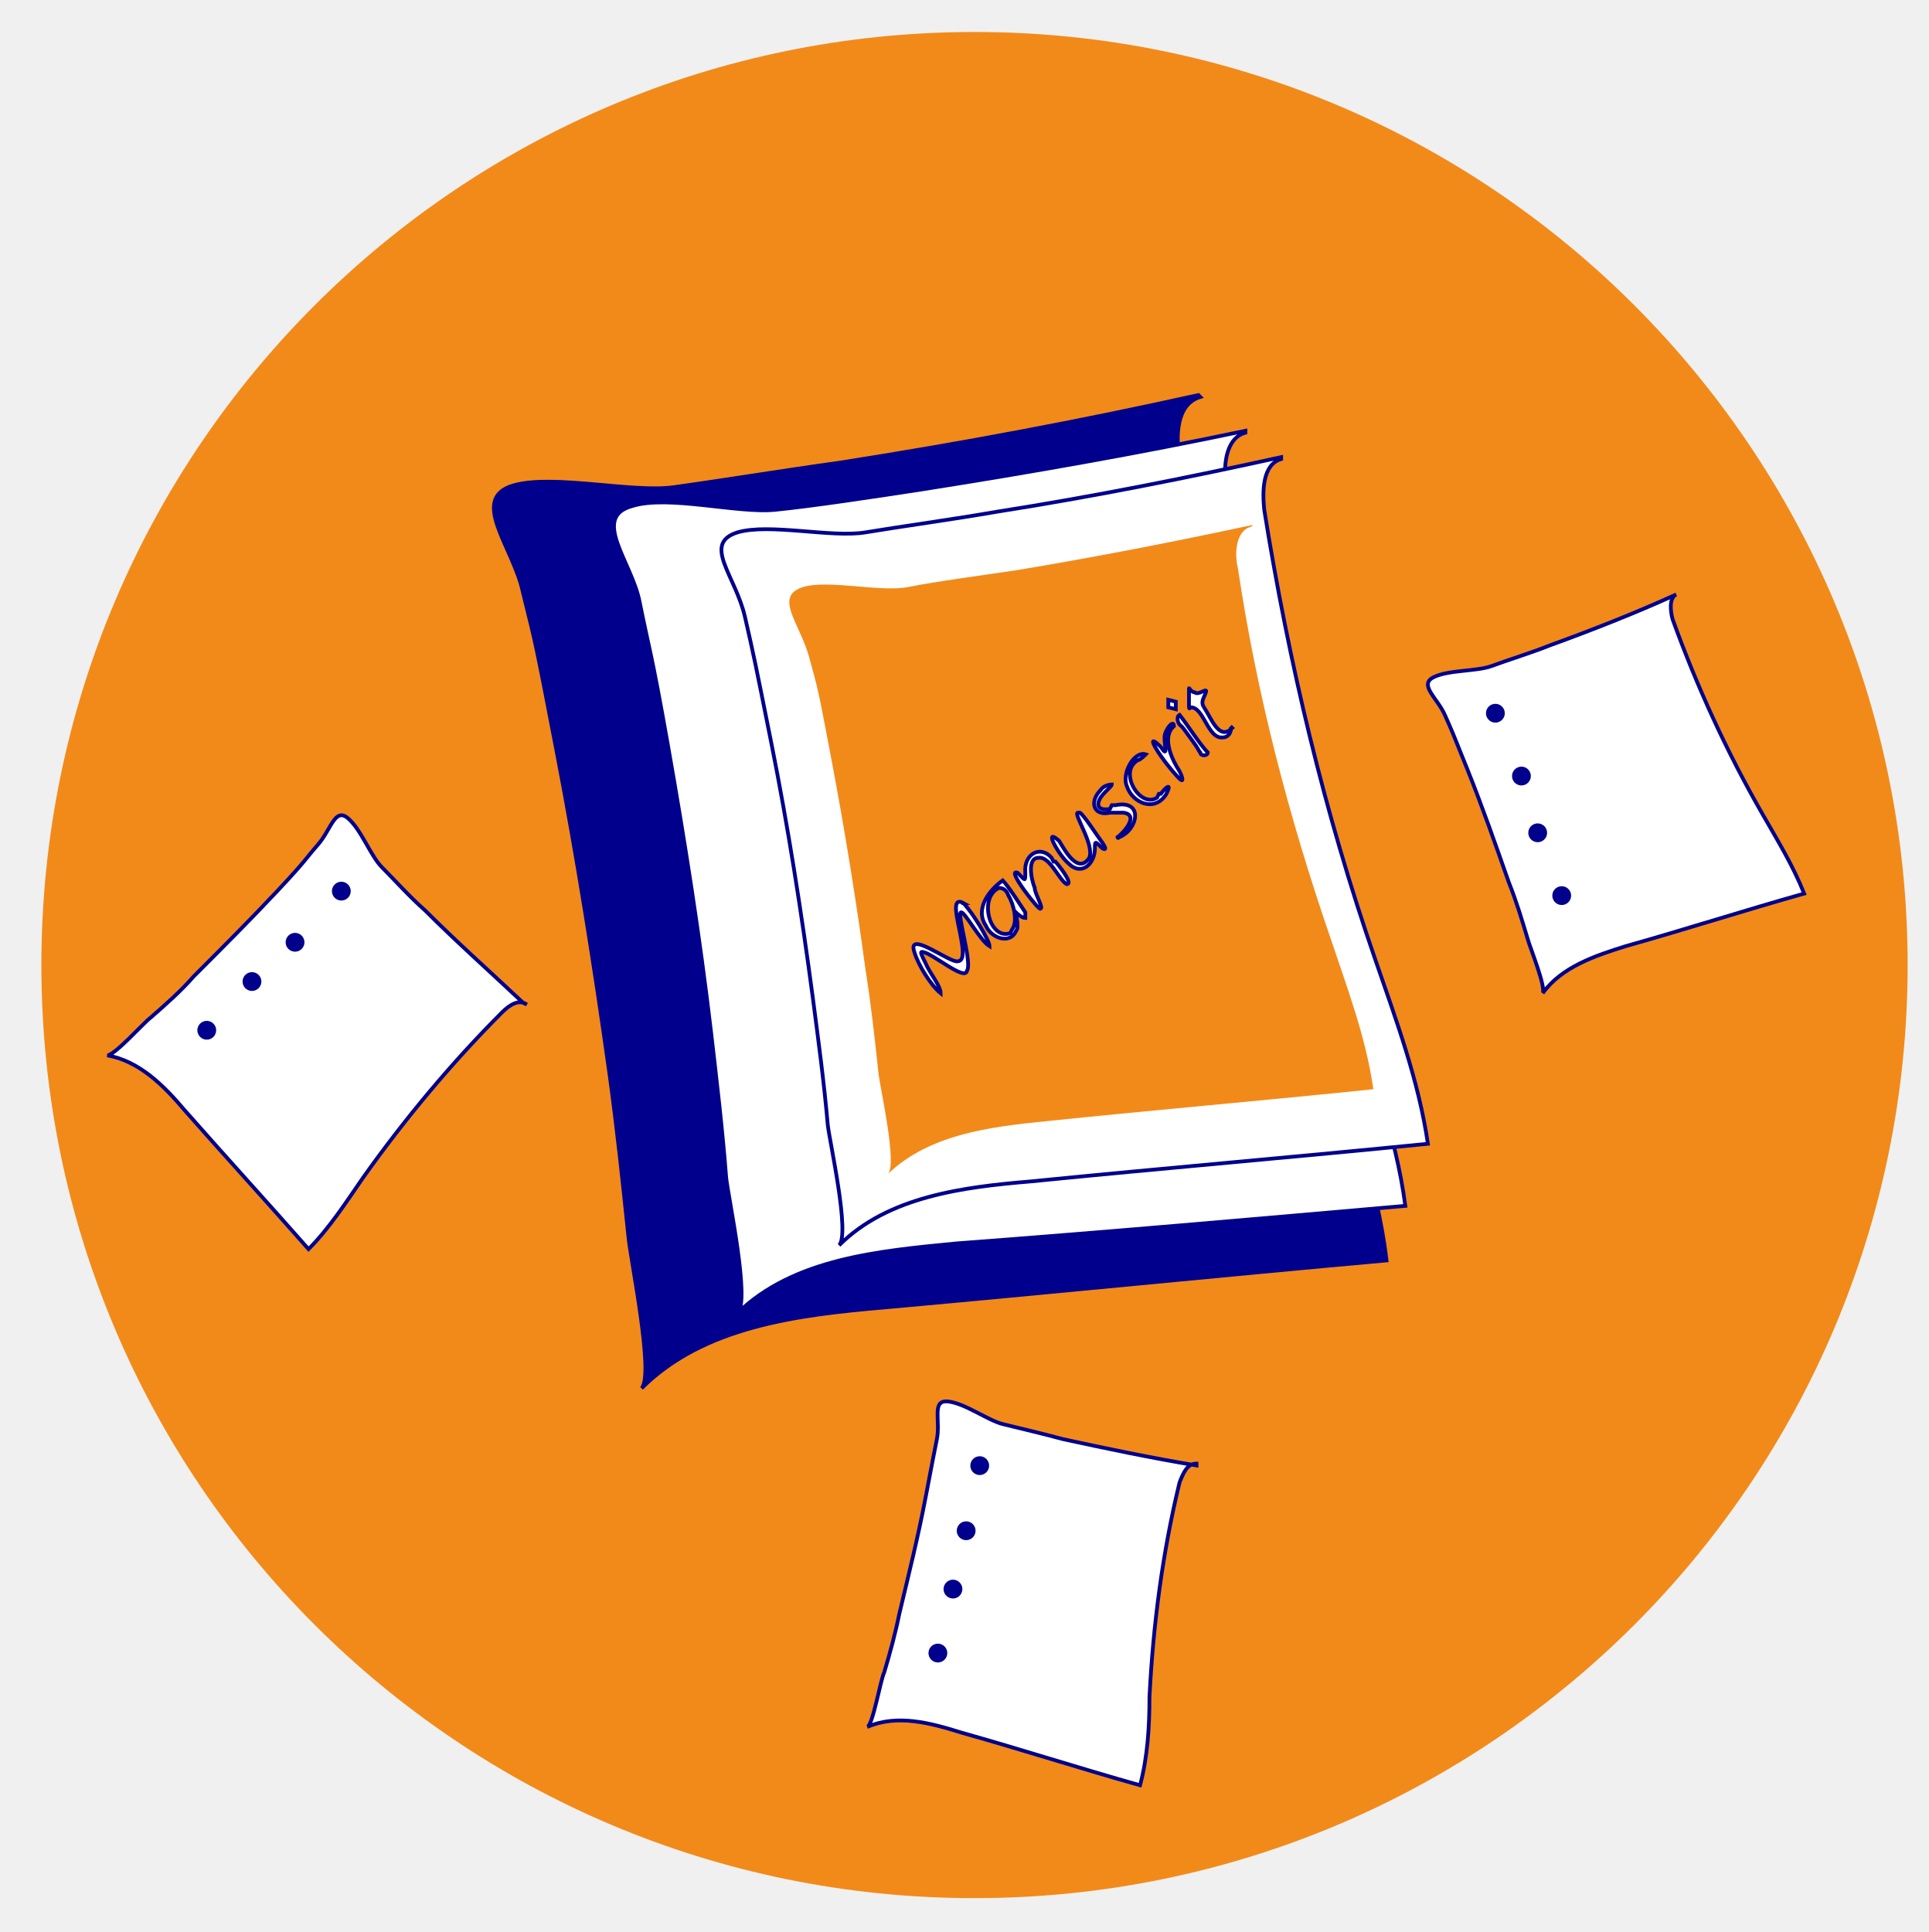
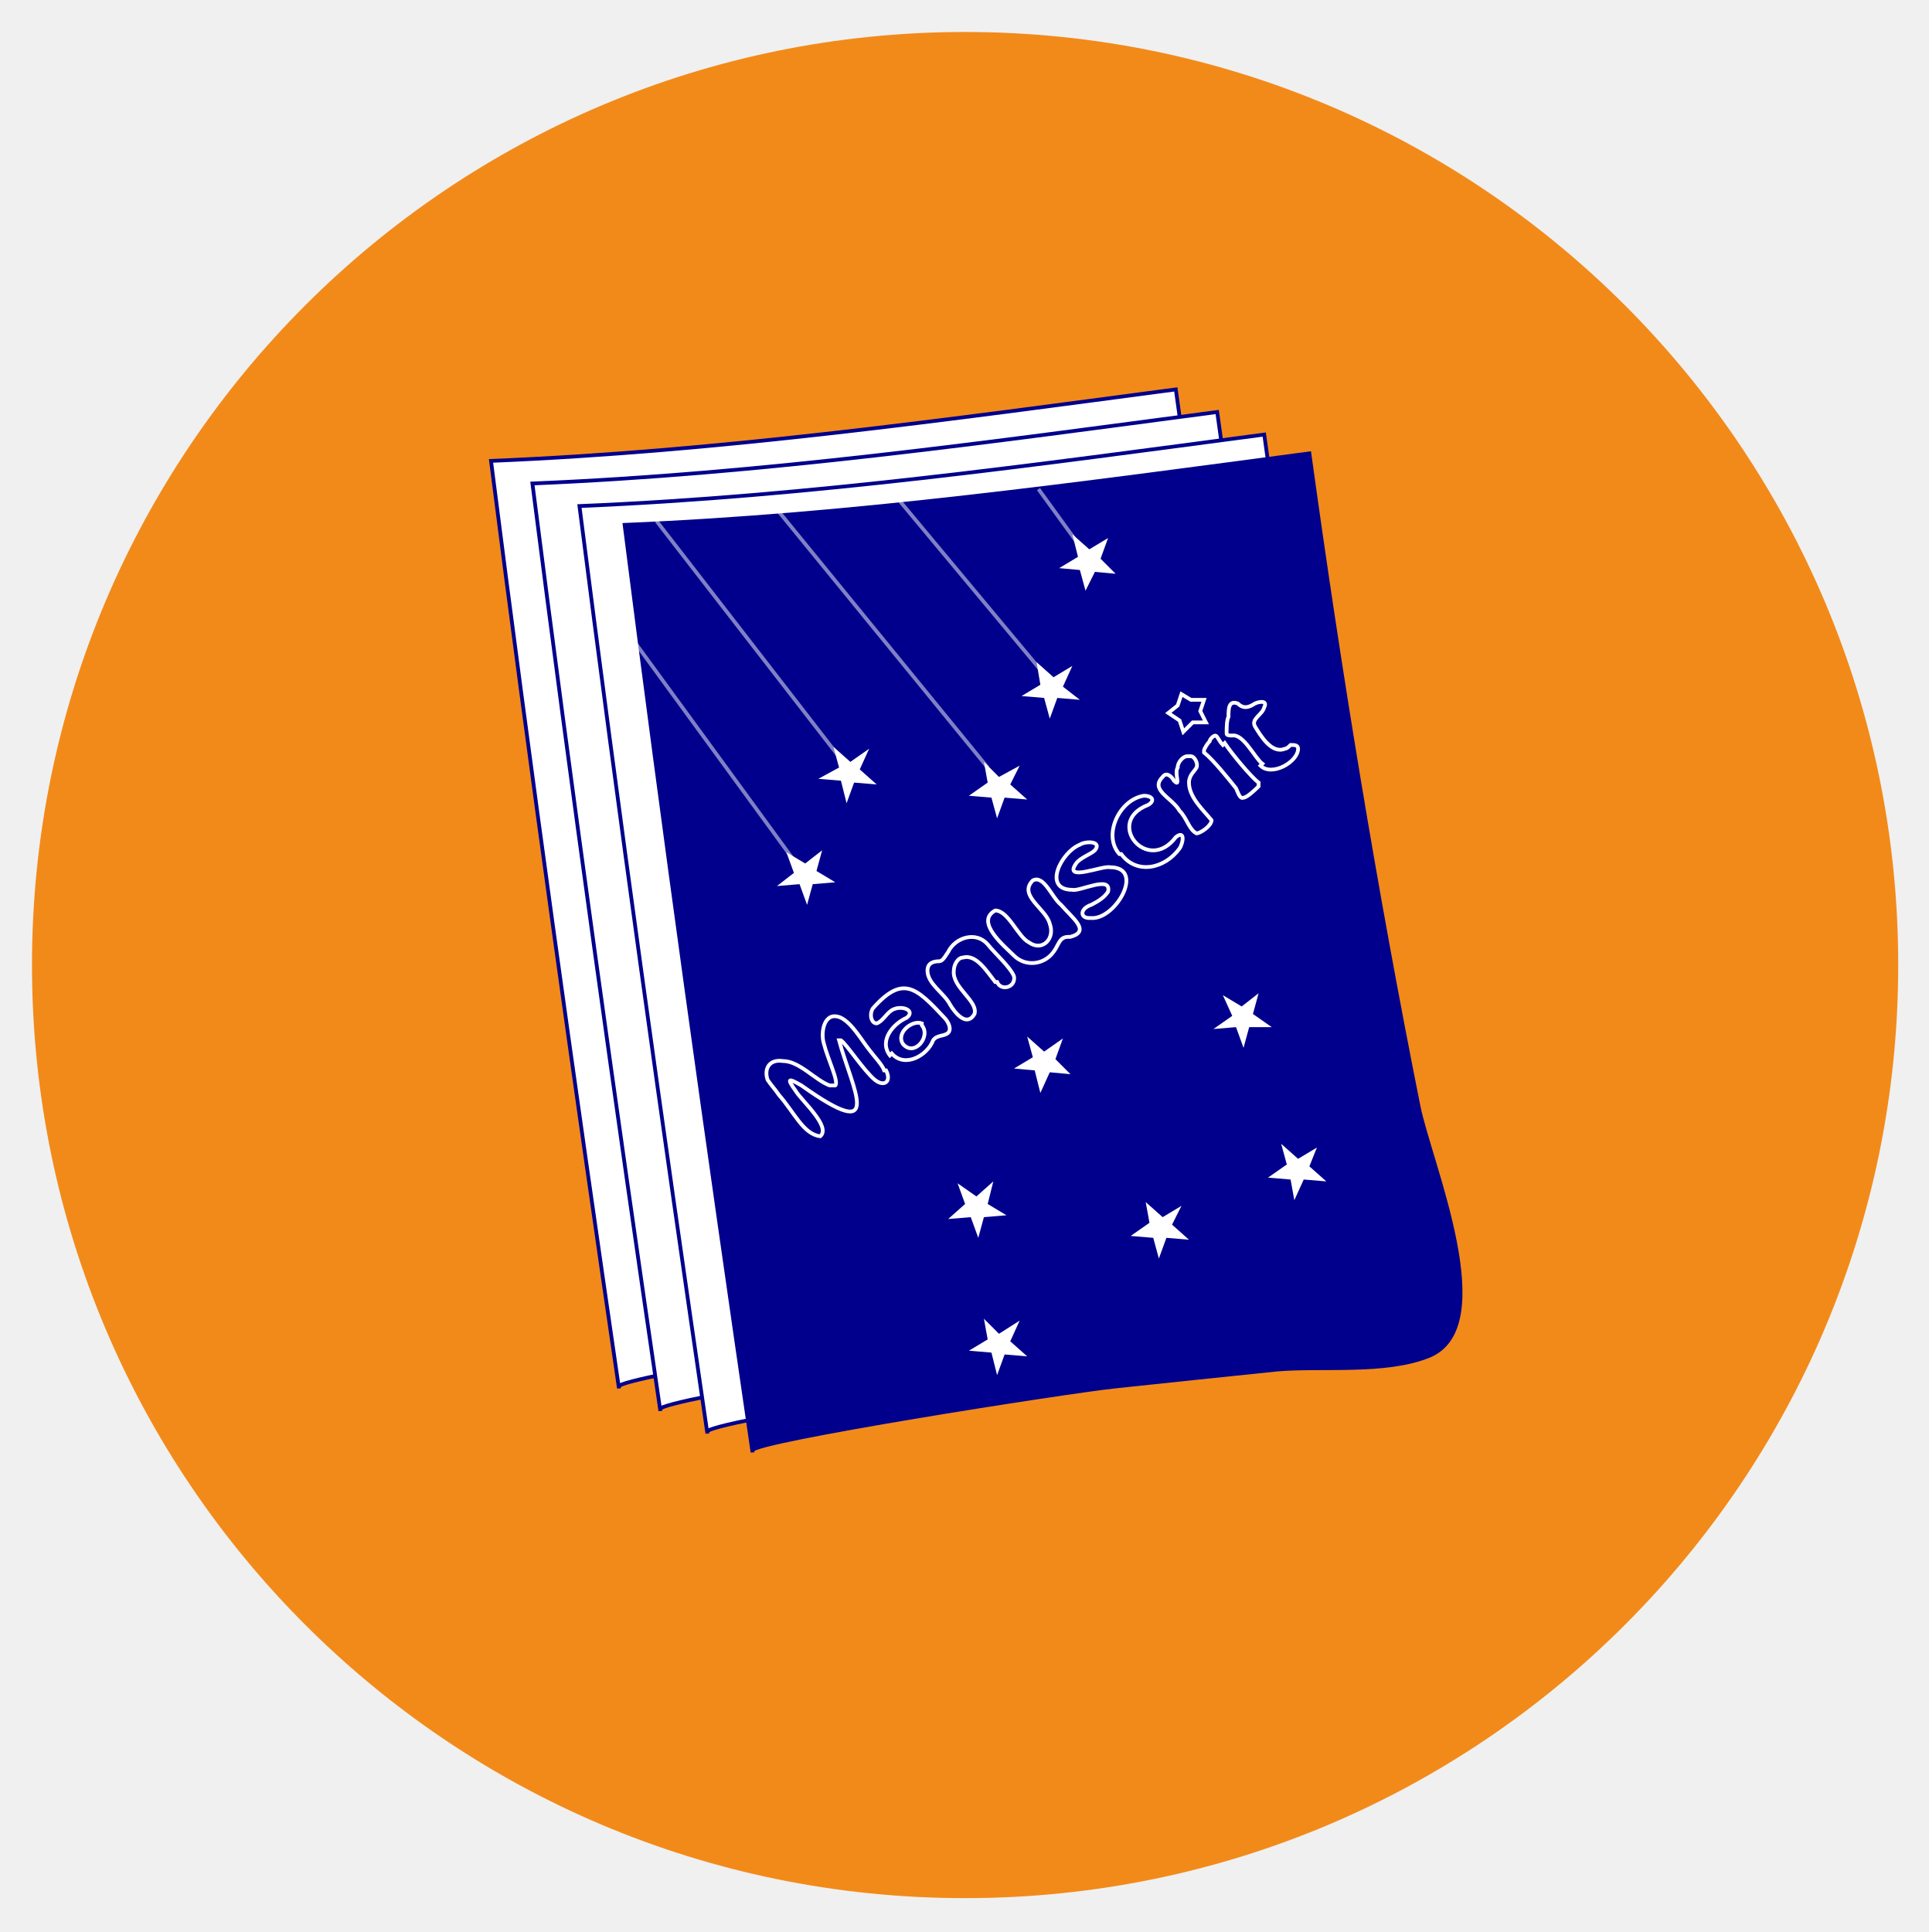
<svg xmlns="http://www.w3.org/2000/svg" id="Layer_1" version="1.1" viewBox="0 0 102.5 102.7">
  <defs>
    <style>
-       .st0 {
+       .st0, .st1, .st2, .st3, .st4, .st5 {
+         stroke-miterlimit: 10;
+       }
+ 
+       .st0, .st2 {
+         fill: #fff;
+       }
+ 
+       .st0, .st2, .st5 {
+         stroke: #00008c;
+       }
+ 
+       .st0, .st5 {
+         stroke-width: .2px;
+       }
+ 
+       .st6 {
        fill: #f28a1a;
      }

-       .st1, .st2 {
-         fill: #00008c;
+       .st1 {
+         fill: none;
+         opacity: .5;
+       }
+ 
+       .st1, .st3, .st4 {
+         stroke: #fff;
+       }
+ 
+       .st1, .st4 {
+         stroke-width: .2px;
+       }
+ 
+       .st2 {
+         stroke-width: 0px;
      }

      .st3 {
-         fill: #fff;
+         stroke-width: .2px;
      }

-       .st3, .st2 {
-         stroke: #00008c;
-         stroke-miterlimit: 10;
-         stroke-width: .2px;
+       .st3, .st4, .st5 {
+         fill: #00008c;
      }
    </style>
  </defs>
-   <circle class="st0" cx="51.8" cy="51.3" r="49.6" />
-   <path class="st3" d="M28,53.4c-.4-.3-.9,0-1.3.4-2.7,2.7-5.2,5.7-7.4,8.8-.9,1.3-1.8,2.7-2.9,3.8-2.2-2.5-4.4-4.9-6.6-7.4-1.1-1.3-2.4-2.6-4.1-2.9.4,0,1.9-1.7,2.3-2,.8-.7,1.6-1.4,2.3-2.2,1.5-1.5,3-3,4.5-4.6s1.4-1.6,2.1-2.4.9-2,1.6-1.4,1.2,2,1.8,2.6,1.5,1.6,2.3,2.3c1.7,1.7,3.5,3.3,5.2,4.9Z" />
+   <circle class="st6" cx="51.3" cy="51.3" r="49.6" />
+   <path class="st0" d="M32.9,73.8c-2.4-16.4-4.7-32.8-6.8-49.3,12.2-.5,24.3-2.2,36.4-3.8,1.6,11.6,3.5,23.2,5.8,34.7.6,3,4.4,11.8.5,13.3-2.3.9-5.6.5-8,.7-2.9.3-5.8.6-8.6.9s-19.3,2.9-19.3,3.4h0Z" />
+   <path class="st0" d="M35.1,75c-2.4-16.4-4.7-32.8-6.8-49.3,12.2-.5,24.3-2.2,36.4-3.8,1.6,11.6,3.5,23.2,5.8,34.7.6,3,4.4,11.8.5,13.3-2.3.9-5.6.5-8,.7-2.9.3-5.8.6-8.6.9s-19.3,2.9-19.3,3.4h0Z" />
+   <path class="st0" d="M37.6,76.2c-2.4-16.4-4.7-32.8-6.8-49.3,12.2-.5,24.3-2.2,36.4-3.8,1.6,11.6,3.5,23.2,5.8,34.7.6,3,4.4,11.8.5,13.3-2.3.9-5.6.5-8,.7-2.9.3-5.8.6-8.6.9s-19.3,2.9-19.3,3.4h0Z" />
+   <path class="st5" d="M40,77.2c-2.4-16.4-4.7-32.8-6.8-49.3,12.2-.5,24.3-2.2,36.4-3.8,1.6,11.6,3.5,23.2,5.8,34.7.6,3,4.4,11.8.5,13.3-2.3.9-5.6.5-8,.7-2.9.3-5.8.6-8.6.9s-19.3,2.9-19.3,3.4h0Z" />
  <g>
-     <circle class="st1" cx="18.2" cy="47.4" r=".5" transform="translate(-15.9 9.7) rotate(-21.1)" />
-     <circle class="st1" cx="15.7" cy="50.1" r=".5" transform="translate(-17 9) rotate(-21.1)" />
-     <circle class="st1" cx="13.4" cy="52.2" r=".5" transform="translate(-17.9 8.3) rotate(-21.1)" />
-     <circle class="st1" cx="11" cy="54.8" r=".5" transform="translate(-19 7.6) rotate(-21.1)" />
+     <g>
+       <path class="st3" d="M47.1,56.9c.3.6-.1.9-.6.5-.6-.5-1.5-1.9-1.8-2.1,0,0-.1,0-.1,0,.7,2.6,2.5,5.6-2,2.4-.7-.4-.8-.4-.3.3.3.5,1.9,1.9,1.3,2.4-.9-.1-1.4-1.3-2.2-2.2-.2-.3-.4-.5-.6-.8-.2-.6.1-1.1.8-1,.9,0,1.7,1,2.5,1.3.1,0,.2,0,.3,0,.2-.2-.4-1.4-.6-2.2-.2-.6,0-1.8.9-1.4.6.3,1.1,1.2,1.5,1.7.3.4.7.8.8,1.1h0Z" />
+       <path class="st3" d="M47.3,56.1c-.6-.8.2-1.7.9-2,.5-.4-.3-.7-.8-.4-.3.2-.5.6-.8.7-.3,0-.4-.5-.2-.8,1.6-1.8,2.3-1.1,3.8.5.2.2.4.6.2.8-.2.2-.6.1-.8.4-.3.8-1.5,1.5-2.2.7h0ZM49,54.4c-.5-.2-1.4.5-1,1.1.6.7,1.5-.4,1-1h0Z" />
+       <path class="st3" d="M52.9,52.2c-.4-.5-1-1.5-1.7-1.3-.3,0-.5.4-.5.7-.1.9,1.3,1.6,1.1,2.3-.4.7-1,0-1.3-.5-.3-.6-1.2-1.1-1.2-1.8,0-.4.3-.5.6-.5.2,0,.3-.2.5-.5.4-.8,1.5-1.1,2.1-.4.4.5,1.2,1.2,1.4,1.7.1.6-.7.8-.9.3h0Z" />
+       <path class="st3" d="M56.8,49.8c-.5,0-.5.4-.8.8-.5.7-1.5.8-2.1.2-.5-.5-2.1-1.8-1-2.4.7,0,1.2,1.4,1.8,1.7.7.5,1.4-.2,1.1-1-.2-.8-1.7-1.5-.9-2.3.6-.3,1,.9,1.5,1.3.6.7,1.6,1.4.5,1.7h0Z" />
+       <path class="st3" d="M57.9,48.8c-.5,0-.5-.5.1-.7.4-.2.7-.4.9-.7.2-.9-1.5,0-1.9-.1-1.6,0-.6-2,.4-2.4.3-.2,1.2-.2.8.3-.2.2-.8.4-1,.7-.7,1,1.4.1,1.8.2,1.9,0,.3,2.8-1,2.7h0Z" />
+       <path class="st3" d="M59.5,45.4c-.9-1,0-2.9,1.3-3.1.5,0,.6.3.2.5-2.3.9,0,3.7,1.5,1.7.5-.4.4.3.2.6-.8,1.1-2.3,1.4-3.1.3h0Z" />
+       <path class="st3" d="M63.3,40.2c.2,0,.4.4.3.6-.1.2-.4.4-.4.8,0,.8.8,1.5,1.2,2,0,.3-.6.7-.8.7-.4-.2-.5-.8-.9-1.2-.4-.7-1.6-1.1-.9-1.8.2-.3.5,0,.6.2.4.4,0-.4.2-.7,0-.3.3-.6.5-.6h0Z" />
+       <path class="st3" d="M65,39.6c-.2-.2-.3-.5-.4-.5-.1,0-.3.2-.3.3-.1.1-.3.4-.3.5,0,0,0,0,0,.1.5.4,1.3,1.4,1.7,1.9h0c.1.2.2.6.4.5.2,0,.7-.5.8-.6,0,0,0-.1,0-.2-.4-.3-1.4-1.5-1.8-2.1Z" />
+       <path class="st3" d="M67.1,40.6c-.4-.3-1-1.6-1.6-1.5-.1,0-.3,0-.3-.1,0-.3,0-.7.1-.9,0-.4,0-.9.5-.7.3.3.6.2.9,0,.2-.1.7-.2.5.2-.1.4-.7.6-.5,1,.3.5.9,1.5,1.6,1.2.1,0,.2-.1.3-.2.2,0,.4,0,.4.2,0,.7-1.4,1.5-2,.9h0Z" />
+     </g>
+     <polygon class="st4" points="64 37.2 63.8 37.8 64.1 38.4 63.4 38.4 62.9 38.9 62.7 38.3 62.1 37.9 62.6 37.5 62.8 36.9 63.3 37.2 64 37.2" />
  </g>
-   <path class="st2" d="M63.8,21.1c-1.3.4-1.3,2.1-1.1,3.4,1.6,10.2,4.1,20.3,7.5,30.1,1.4,4.1,3,8.1,3.5,12.4-8.9.8-17.8,1.7-26.7,2.5-4.6.4-9.6,1-12.9,4.3.7-.7-.6-6.9-.7-8.1-.3-2.9-.6-5.7-1-8.6-.8-5.7-1.7-11.4-2.8-17.1s-1.1-5.7-1.8-8.5c-.5-2.4-2.9-5-.5-5.7,2.1-.6,6.3.4,8.5.1s5.9-.9,8.8-1.3c6.4-1,12.8-2.2,19.1-3.6Z" />
-   <path class="st3" d="M66.2,23c-1.1.3-1.2,1.9-1,3,1.3,9.2,3.5,18.2,6.4,27,1.2,3.6,2.6,7.3,3.1,11.1-8,.7-15.9,1.4-23.9,2-4.1.4-8.6.8-11.6,3.7.7-.6-.5-6.2-.6-7.2-.2-2.6-.5-5.1-.8-7.7-.6-5.1-1.4-10.2-2.3-15.3s-1-5.1-1.5-7.6c-.4-2.1-2.6-4.5-.4-5.1,1.9-.6,5.6.4,7.6.2s5.3-.7,7.9-1.1c5.7-.9,11.4-1.9,17.1-3.1Z" />
-   <path class="st3" d="M68.1,24.4c-1,.3-1,1.7-.9,2.7,1.3,8.1,3.2,16.1,5.9,23.9,1.1,3.2,2.3,6.4,2.8,9.8-7,.7-14.1,1.3-21.1,2-3.6.3-7.6.8-10.2,3.4.6-.6-.5-5.5-.6-6.4-.2-2.3-.5-4.5-.8-6.8-.6-4.5-1.3-9-2.2-13.5s-.9-4.5-1.4-6.7-2.3-3.9-.4-4.5c1.7-.5,5,.3,6.8,0s4.7-.7,7-1.1c5.1-.8,10.1-1.8,15.1-2.9Z" />
-   <path class="st0" d="M66.5,28c-.8.2-.9,1.4-.7,2.2,1,6.7,2.7,13.2,4.9,19.6.9,2.7,1.9,5.3,2.3,8.1-5.8.6-11.6,1.1-17.4,1.7-3,.3-6.2.7-8.4,2.8.5-.5-.4-4.5-.5-5.3-.2-1.9-.4-3.7-.7-5.6-.5-3.7-1.1-7.4-1.8-11.1s-.7-3.7-1.2-5.5-1.9-3.2-.3-3.7c1.4-.4,4.1.3,5.6,0s3.8-.6,5.8-.9c4.2-.7,8.3-1.5,12.5-2.4Z" />
-   <g>
-     <path class="st3" d="M89.1,31.6c-.4.2-.3.9-.2,1.3,1.3,3.6,2.9,7.1,4.8,10.4.8,1.4,1.6,2.7,2.2,4.2-3.2.9-6.3,1.9-9.5,2.8-1.6.5-3.4,1.1-4.4,2.5.2-.3-.7-2.5-.8-2.9-.3-1-.6-2-1-3-.7-2-1.4-4-2.2-6s-.8-2-1.2-2.9-1.4-1.6-.6-2,2.3-.3,3.1-.6,2.1-.7,3.1-1.1c2.2-.8,4.5-1.7,6.7-2.7Z" />
-     <g>
-       <circle class="st1" cx="79.5" cy="37.9" r=".5" transform="translate(36 114.5) rotate(-85.9)" />
-       <circle class="st1" cx="80.8" cy="41.2" r=".5" transform="translate(34 118.9) rotate(-85.9)" />
-       <circle class="st1" cx="81.8" cy="44.2" r=".5" transform="translate(31.8 122.7) rotate(-85.9)" />
-       <circle class="st1" cx="83" cy="47.5" r=".5" transform="translate(29.7 127) rotate(-85.9)" />
-     </g>
-   </g>
-   <g>
-     <path class="st3" d="M51.2,48c-1.1-.6.6,3.1-.3,3.1-.4.1-2.7-1.7-2.3-.5.2.7.9,1.8,1.4,2.2,0-.4-.6-1.1-.8-1.6-.2-.4-.3-.6-.2-.6.5,0,2.3,1.6,2.4,1,.3-.4-.6-3.2-.3-3.1.2,0,1,1.5,1.5,1.8,0-.3-.9-1.8-1.4-2.3h-.1Z" />
-     <path class="st3" d="M53.3,46.8c-.7.5-1.5,1.5-.9,2.4.3.7,1.3,1,1.6.3.2-.2,0-.8,0-1,0,0,.3.3.5.3,0,0,0-.1,0-.3-.2-.3-.9-1.4-1.2-1.7h0ZM53.7,49.6c-1.1.4-1.7-1.9-.6-2.4.2,0,.4.1.5.4.3.5.5,1.4.2,1.8h0Z" />
-     <path class="st3" d="M55.9,45.6c-.6-.7-1.5-.2-1.4.8,0,.5,0,.4-.4,0-.7-.3,1.2,2.1,1.2,1.9.2,0-.3-.8-.3-1.1-.2-.5-.4-1.6.2-1.6.6-.1,1.1,1.2,1.5,1.4.4,0-.5-1.1-.6-1.2h-.1Z" />
-     <path class="st3" d="M57.3,43.2c-.3,0,.9,1.7.6,2.4-.6.9-1.3-.4-1.6-.9-.9-.8,0,.8.5,1.2.7.7,1.4,0,1.4-.8,0-.4,0-.4.4,0,.2.1.2,0,0-.3-.3-.4-1-1.5-1.2-1.6h0Z" />
-     <path class="st3" d="M59,43c-.5.1-.8-.1-.5-.6.2-.3.6-.6.6-.7,0,0-.4,0-.6.3-.6.6-.4,1.4.5,1.2.2,0,.5,0,.7,0,.9.1,0,1.1-.3,1.3,0,0,0,.1.1,0,1-.4,1.3-2-.2-1.7h-.2Z" />
-     <path class="st3" d="M61.5,42.4c-.9.6-2.1-1.4-1-2,.1,0,.3-.2.4-.3-.6-.2-1.3,1-1,1.7.3.9,1.5,1.4,2.1.4.3-.6,0-.4-.3,0h-.1Z" />
-     <path class="st3" d="M62.4,38.6c0-.4-.5.2-.5.6,0,.5.2,1.1-.2.5,0,0-.5-.5-.4-.2.2.5,1,1.5,1.4,1.9.2.2.2,0,0-.4-.4-.6-.9-1.7-.4-2.3h0Z" />
-     <polygon class="st3" points="62.5 37.3 62.1 37.2 62.1 37.6 62.5 37.7 62.5 37.3" />
-     <path class="st3" d="M62.7,38c-.2.1-.1.5.1.6.1.1.3.4.6.8.3.4.3.5.4.6,0,.2.4.2.4,0-.4-.4-1.1-1.5-1.5-2h0Z" />
-     <path class="st3" d="M65.5,38.7c-.7.7-1.1-.5-1.5-1.1-.2-.3,0-.5.1-.8.1-.3-.4.2-.6,0-.2,0-.3-.3-.3-.2,0,.1,0,.5,0,.8,0,.3,0,.3.1.2.7,0,.9,1.7,1.7,1.6.4,0,.5-.5.4-.6h0Z" />
-   </g>
-   <path class="st3" d="M63.6,77.8c-.5,0-.7.5-.9,1-.9,3.7-1.4,7.5-1.6,11.4,0,1.6-.1,3.2-.5,4.7-3.2-.9-6.3-1.9-9.5-2.8-1.6-.5-3.4-1-5-.3.3-.1.7-2.5.9-2.9.3-1,.6-2.1.8-3.1.5-2.1,1-4.1,1.4-6.2s.4-2.1.6-3.1-.3-2.1.6-2,2.1,1,2.9,1.2,2.1.5,3.2.8c2.3.5,4.7,1,7.1,1.4Z" />
-   <g>
-     <circle class="st1" cx="52.1" cy="77.9" r=".5" transform="translate(-41.5 72.8) rotate(-53.1)" />
-     <circle class="st1" cx="51.4" cy="81.4" r=".5" transform="translate(-44.6 73.6) rotate(-53.1)" />
-     <circle class="st1" cx="50.6" cy="84.5" r=".5" transform="translate(-47.3 74.2) rotate(-53.1)" />
-     <circle class="st1" cx="49.9" cy="87.9" r=".5" transform="translate(-50.4 75) rotate(-53.1)" />
-   </g>
+   <polygon class="st2" points="53.5 64.6 52.3 64.7 52 65.8 51.6 64.7 50.4 64.8 51.3 64 50.9 62.9 51.9 63.6 52.8 62.8 52.5 64 53.5 64.6" />
+   <polygon class="st2" points="44.4 46.9 43.2 47 42.9 48.1 42.5 47 41.3 47.1 42.2 46.4 41.8 45.3 42.8 45.9 43.7 45.2 43.4 46.3 44.4 46.9" />
+   <polygon class="st2" points="67.6 54.6 66.4 54.6 66.1 55.7 65.7 54.6 64.5 54.7 65.5 54 65 52.9 66 53.5 66.9 52.8 66.6 53.9 67.6 54.6" />
+   <polygon class="st2" points="54.6 42.5 53.4 42.4 53 43.5 52.7 42.4 51.5 42.3 52.5 41.6 52.3 40.5 53.1 41.3 54.2 40.7 53.7 41.7 54.6 42.5" />
+   <polygon class="st2" points="59.3 30.5 58.2 30.4 57.7 31.4 57.4 30.3 56.3 30.2 57.3 29.6 57 28.4 57.9 29.2 58.9 28.6 58.5 29.7 59.3 30.5" />
+   <polygon class="st2" points="46.6 41.7 45.4 41.6 45 42.7 44.7 41.5 43.5 41.4 44.6 40.8 44.3 39.7 45.2 40.5 46.2 39.8 45.7 40.9 46.6 41.7" />
+   <polygon class="st2" points="56.9 57.1 55.8 57 55.3 58.1 55 56.9 53.9 56.8 54.9 56.2 54.6 55.1 55.5 55.9 56.5 55.2 56.1 56.3 56.9 57.1" />
+   <polygon class="st2" points="63.2 65.9 62 65.8 61.6 66.9 61.3 65.8 60.1 65.7 61.1 65 60.9 63.9 61.8 64.7 62.8 64.1 62.3 65.1 63.2 65.9" />
+   <polygon class="st2" points="54.6 72.1 53.4 72 53 73.1 52.7 71.9 51.5 71.8 52.5 71.2 52.3 70.1 53.1 70.9 54.2 70.2 53.7 71.3 54.6 72.1" />
+   <polygon class="st2" points="70.5 62.8 69.3 62.7 68.8 63.8 68.6 62.7 67.4 62.6 68.4 61.9 68.1 60.8 69 61.6 70 61 69.6 62 70.5 62.8" />
+   <line class="st1" x1="34.9" y1="27.7" x2="44.5" y2="40.1" />
+   <polygon class="st2" points="57.4 37.2 56.2 37.1 55.8 38.2 55.5 37.1 54.3 37 55.3 36.4 55.1 35.2 56 36 57 35.4 56.5 36.5 57.4 37.2" />
+   <line class="st1" x1="47.8" y1="26.6" x2="55.3" y2="35.6" />
+   <line class="st1" x1="32.4" y1="32.3" x2="42.1" y2="45.6" />
+   <line class="st1" x1="41.4" y1="27.2" x2="52.5" y2="40.8" />
+   <line class="st1" x1="55.2" y1="26" x2="57.3" y2="28.9" />
</svg>
